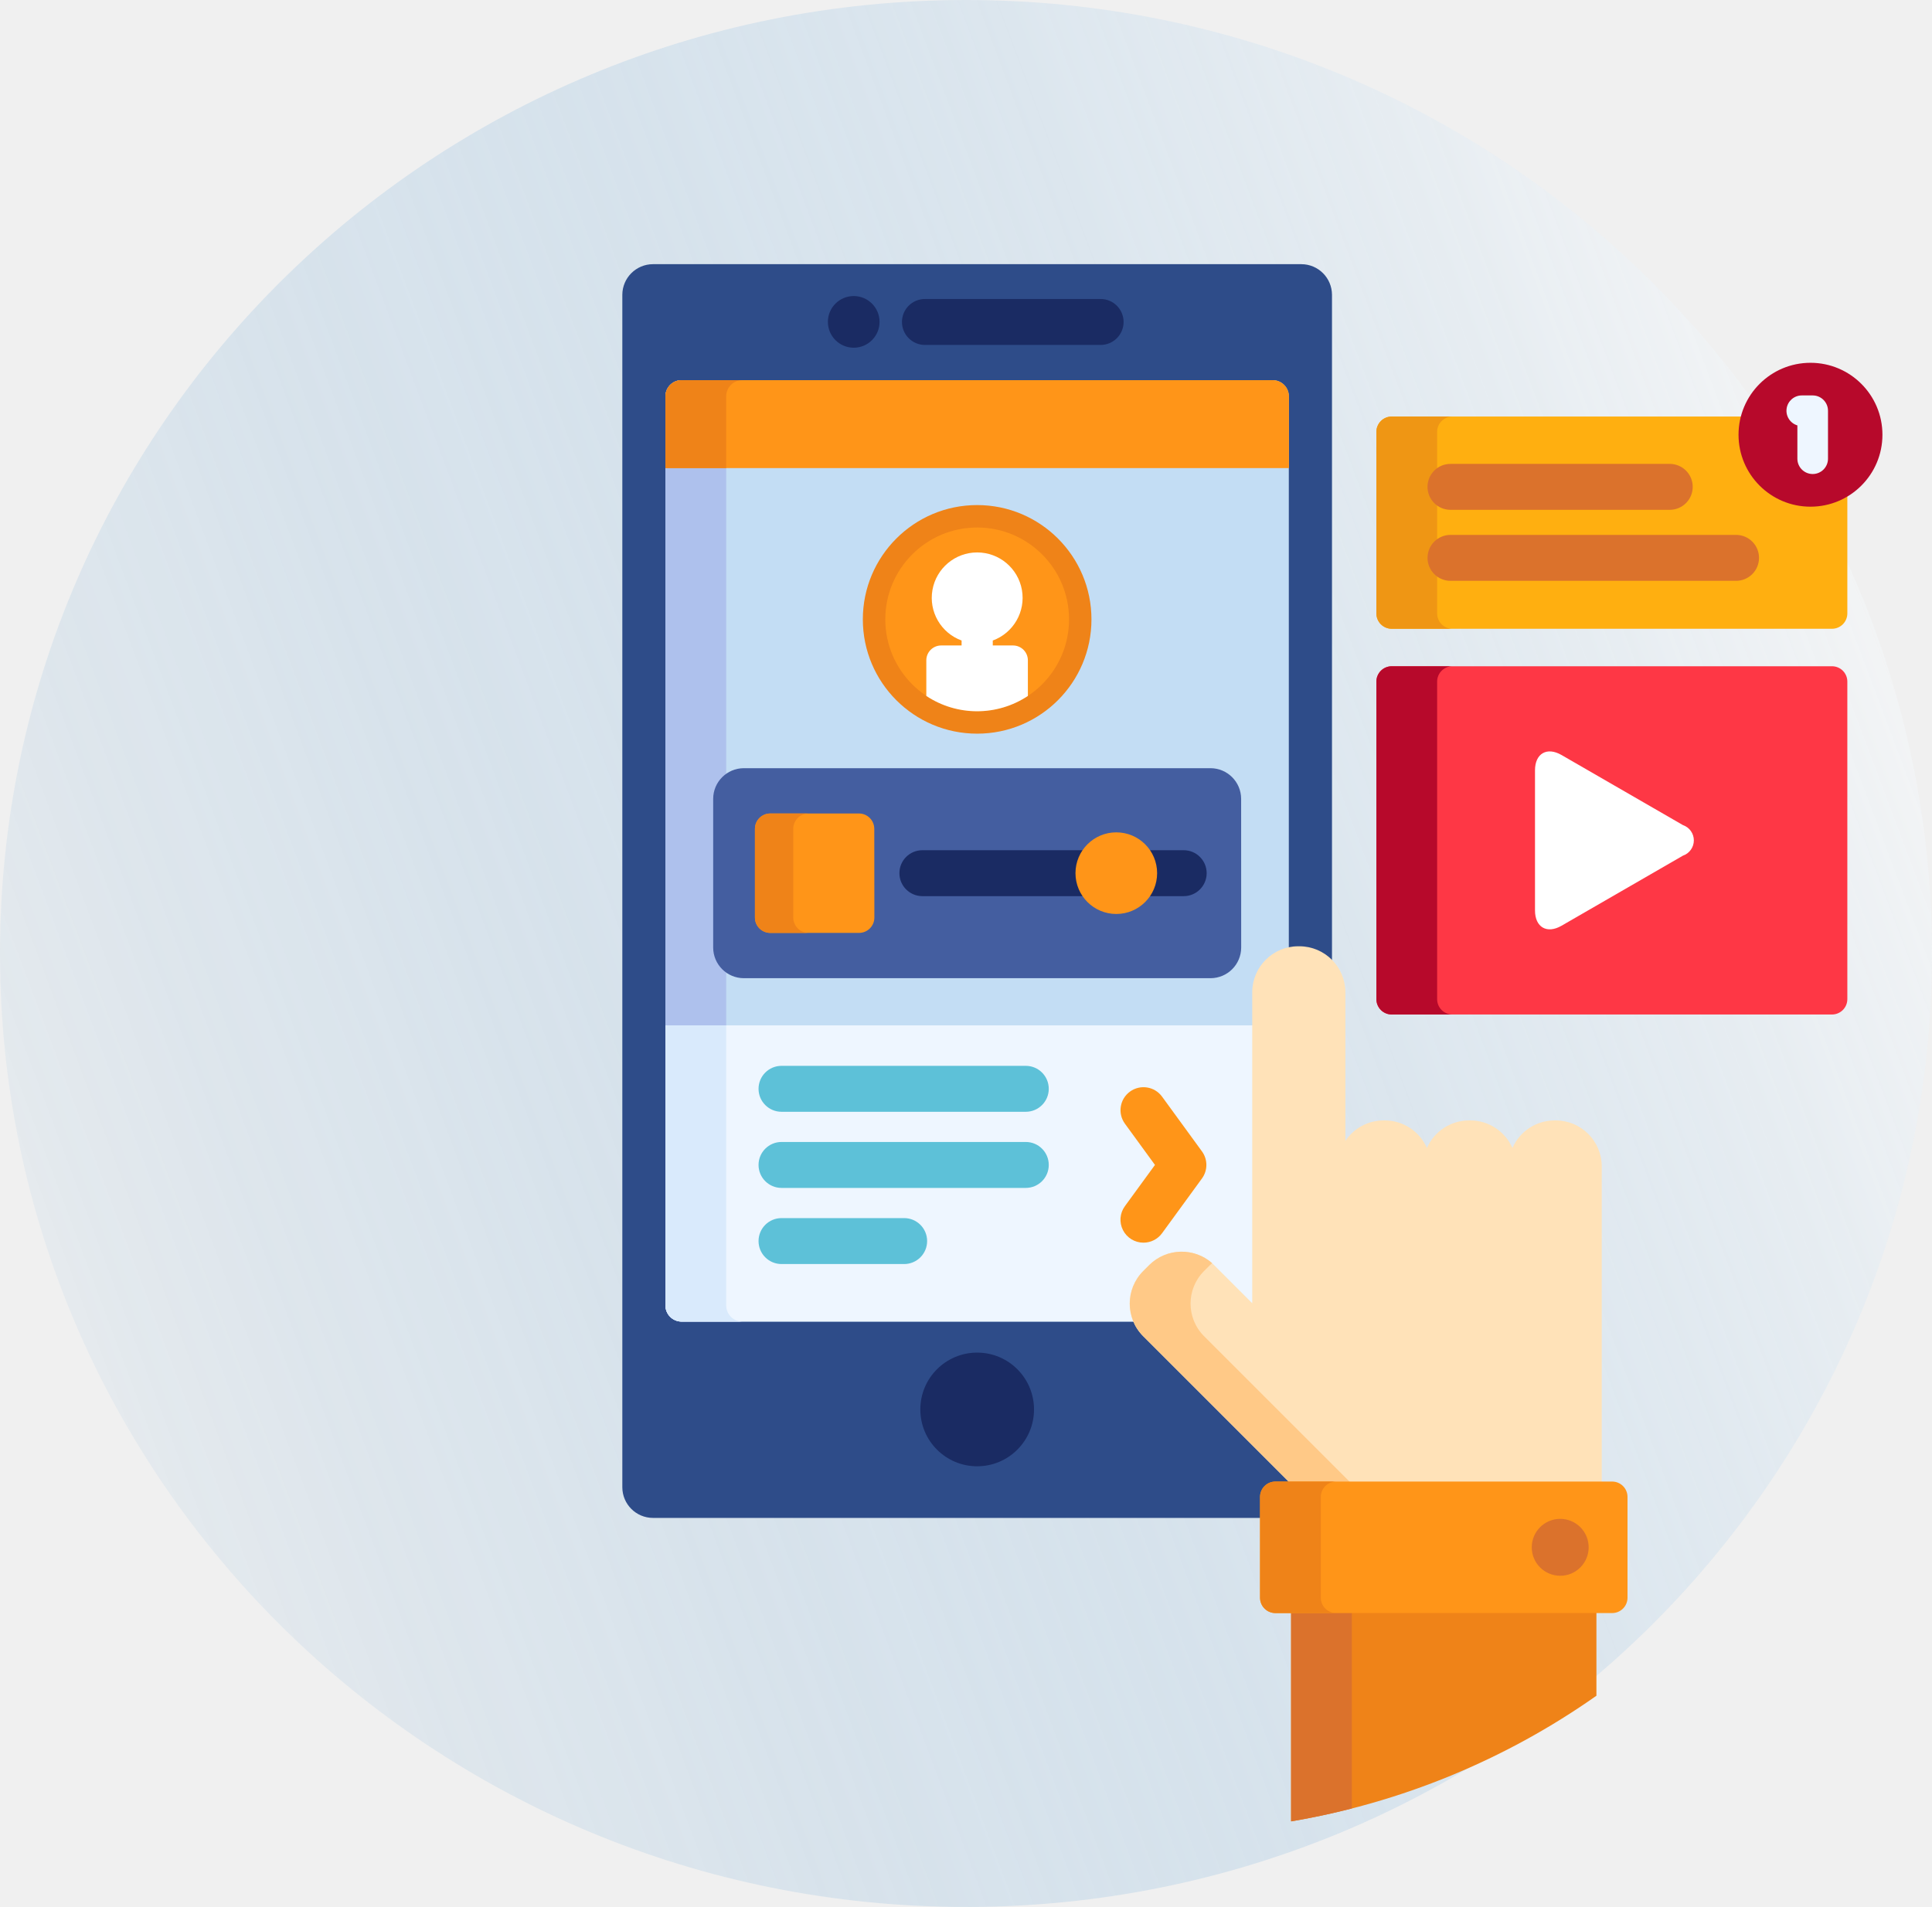
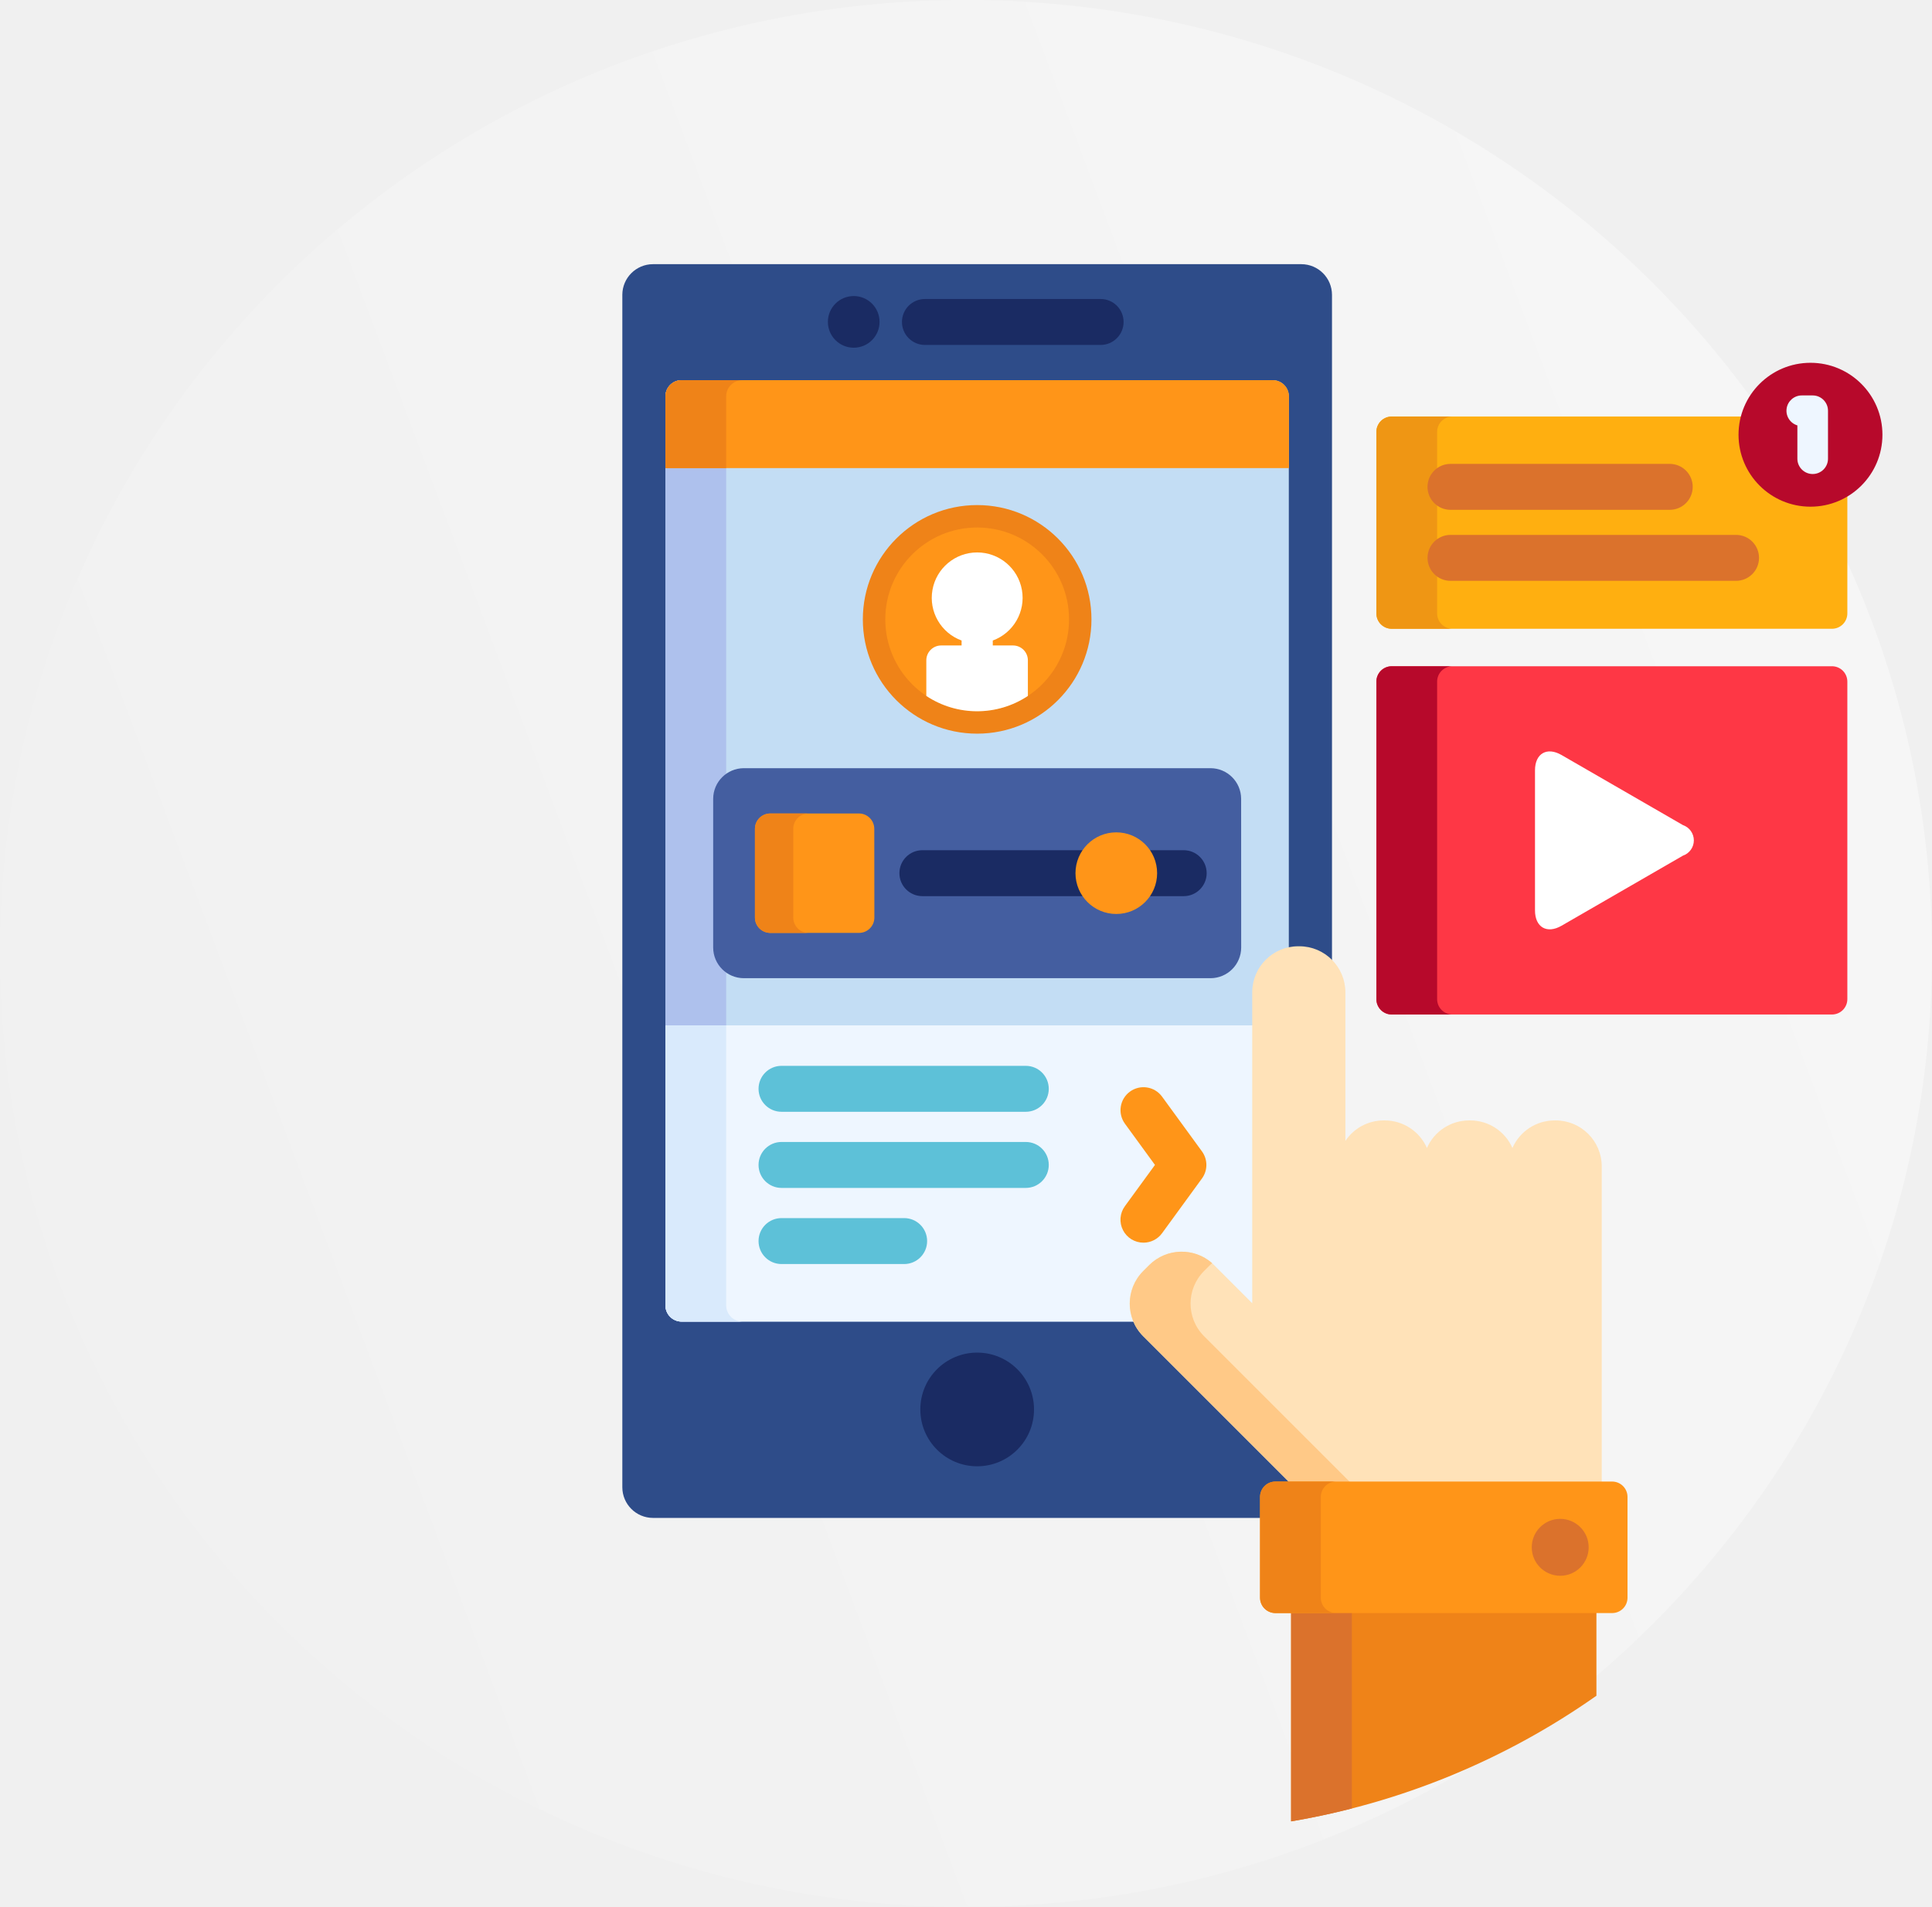
<svg xmlns="http://www.w3.org/2000/svg" width="78" height="77" viewBox="0 0 78 77">
  <defs>
    <linearGradient id="linear-gradient" x1="0.974" y1="0.238" x2="-0.052" y2="0.609" gradientUnits="objectBoundingBox">
      <stop offset="0" stop-color="#fff" />
-       <stop offset="1" stop-color="#006bc0" stop-opacity="0.071" />
+       <stop offset="1" stop-color="#ffffff" stop-opacity="0.071" />
    </linearGradient>
  </defs>
  <g id="Social_App" data-name="Social App" transform="translate(-187.529 -1358.734)">
    <ellipse id="Ellipse_381" data-name="Ellipse 381" cx="39" cy="38.5" rx="39" ry="38.5" transform="translate(187.529 1358.734)" opacity="0.42" fill="url(#linear-gradient)" />
    <g id="Social_App-2" data-name="Social App" transform="translate(133.954 1369.401)">
      <path id="Path_52058" data-name="Path 52058" d="M104.571,49.773a.5.5,0,0,1,.495-.495h.54a.124.124,0,0,0,.087-.211l-5.874-5.874a1.736,1.736,0,0,1,0-2.448l.245-.245a1.736,1.736,0,0,1,2.448,0l1.54,1.54a.124.124,0,0,0,.087.036.122.122,0,0,0,.047-.009.124.124,0,0,0,.076-.114V29.395a1.733,1.733,0,0,1,1.731-1.731h.051a1.726,1.726,0,0,1,1.307.6V1.236A1.24,1.24,0,0,0,106.115,0H79.937A1.24,1.24,0,0,0,78.7,1.236V49.388a1.24,1.24,0,0,0,1.236,1.236H104.57v-.852Z" fill="#2e4c89" />
      <path id="Path_52059" data-name="Path 52059" d="M111.637,75.161a1.719,1.719,0,0,1,.5-1.224l.245-.245a1.736,1.736,0,0,1,2.448,0l1.54,1.54a.124.124,0,0,0,.087.036.122.122,0,0,0,.047-.009.124.124,0,0,0,.076-.114V62.586a1.733,1.733,0,0,1,1.351-1.687V38.526a.654.654,0,0,0-.652-.652H93.415a.654.654,0,0,0-.652.652V75.236a.654.654,0,0,0,.652.652H111.8A1.73,1.73,0,0,1,111.637,75.161Z" transform="translate(-12.323 -33.191)" fill="#c3ddf4" />
      <path id="Path_52060" data-name="Path 52060" d="M95.216,75.236V38.526a.654.654,0,0,1,.652-.652H93.415a.654.654,0,0,0-.652.652V75.236a.654.654,0,0,0,.652.652h2.453A.654.654,0,0,1,95.216,75.236Z" transform="translate(-12.323 -33.191)" fill="#aec1ed" />
      <g id="Group_65378" data-name="Group 65378" transform="translate(86.999 1.287)">
        <circle id="Ellipse_562" data-name="Ellipse 562" cx="2.295" cy="2.295" r="2.295" transform="translate(3.732 42.662)" fill="#1a2b63" />
        <path id="Path_52061" data-name="Path 52061" d="M178.025,13.2h-7.093a.927.927,0,0,1,0-1.855h7.093a.927.927,0,0,1,0,1.855Z" transform="translate(-167.014 -11.226)" fill="#1a2b63" />
        <circle id="Ellipse_563" data-name="Ellipse 563" cx="1.043" cy="1.043" r="1.043" transform="translate(0)" fill="#1a2b63" />
      </g>
      <path id="Path_52062" data-name="Path 52062" d="M117.284,37.874H93.415a.654.654,0,0,0-.652.652v2.9h25.174v-2.9A.655.655,0,0,0,117.284,37.874Z" transform="translate(-12.323 -33.191)" fill="#ff9518" />
      <path id="Path_52063" data-name="Path 52063" d="M95.869,37.874H93.415a.654.654,0,0,0-.652.652v2.9h2.453v-2.9A.654.654,0,0,1,95.869,37.874Z" transform="translate(-12.323 -33.191)" fill="#ef8318" />
      <path id="Path_52064" data-name="Path 52064" d="M129.681,171.837a1.24,1.24,0,0,1-1.236,1.236H109.6a1.24,1.24,0,0,1-1.236-1.236v-6.008a1.24,1.24,0,0,1,1.236-1.236h18.843a1.24,1.24,0,0,1,1.236,1.236Z" transform="translate(-25.996 -144.242)" fill="#445ea0" />
      <path id="Path_52065" data-name="Path 52065" d="M111.637,259.833a1.718,1.718,0,0,1,.5-1.224l.245-.245a1.736,1.736,0,0,1,2.448,0l1.54,1.54a.124.124,0,0,0,.087.036.122.122,0,0,0,.047-.009.124.124,0,0,0,.076-.114V248.6H92.763v11.308a.654.654,0,0,0,.652.652H111.8A1.731,1.731,0,0,1,111.637,259.833Z" transform="translate(-12.323 -217.864)" fill="#eef6ff" />
      <path id="Path_52066" data-name="Path 52066" d="M95.216,259.909V248.6H92.763v11.308a.654.654,0,0,0,.652.652h2.453A.654.654,0,0,1,95.216,259.909Z" transform="translate(-12.323 -217.864)" fill="#d9eafc" />
      <g id="Group_65379" data-name="Group 65379" transform="translate(84.2 32.37)">
        <path id="Path_52067" data-name="Path 52067" d="M133.969,263.663h-9.862a.927.927,0,0,1,0-1.855h9.862a.927.927,0,1,1,0,1.855Z" transform="translate(-123.18 -261.808)" fill="#5dc1d8" />
        <path id="Path_52068" data-name="Path 52068" d="M133.969,288.528h-9.862a.927.927,0,1,1,0-1.855h9.862a.927.927,0,1,1,0,1.855Z" transform="translate(-123.18 -283.599)" fill="#5dc1d8" />
        <path id="Path_52069" data-name="Path 52069" d="M129.058,313.392h-4.951a.927.927,0,1,1,0-1.855h4.951a.927.927,0,1,1,0,1.855Z" transform="translate(-123.18 -305.389)" fill="#5dc1d8" />
      </g>
      <path id="Path_52070" data-name="Path 52070" d="M242.288,275.065a.927.927,0,0,1-.749-1.474l1.214-1.665-1.213-1.665a.927.927,0,1,1,1.5-1.092l1.611,2.211a.927.927,0,0,1,0,1.092l-1.611,2.211A.927.927,0,0,1,242.288,275.065Z" transform="translate(-142.549 -235.555)" fill="#ff9518" />
      <path id="Path_52071" data-name="Path 52071" d="M297.073,439.522v8.535a30.127,30.127,0,0,0,12.327-5.073v-3.463Z" transform="translate(-191.373 -385.18)" fill="#ef8318" />
      <path id="Path_52072" data-name="Path 52072" d="M297.073,439.522v8.535q1.245-.21,2.453-.521v-8.014Z" transform="translate(-191.373 -385.18)" fill="#db722c" />
      <path id="Path_52073" data-name="Path 52073" d="M263.468,244.482v-12.85a1.86,1.86,0,0,0-1.855-1.855h-.051a1.86,1.86,0,0,0-1.7,1.113,1.86,1.86,0,0,0-1.7-1.113h-.052a1.86,1.86,0,0,0-1.7,1.113,1.86,1.86,0,0,0-1.7-1.113h-.051a1.856,1.856,0,0,0-1.541.827V224.6a1.86,1.86,0,0,0-1.855-1.855h-.051a1.86,1.86,0,0,0-1.855,1.855v12.558l-1.54-1.54a1.86,1.86,0,0,0-2.623,0l-.245.245a1.86,1.86,0,0,0,0,2.623l6,6Z" transform="translate(-145.226 -195.203)" fill="#ffe2b8" />
      <path id="Path_52074" data-name="Path 52074" d="M253.407,331.9l-6-6a1.86,1.86,0,0,1,0-2.623l.245-.245c.027-.027.056-.051.085-.077a1.859,1.859,0,0,0-2.538.077l-.245.245a1.86,1.86,0,0,0,0,2.623l6,6Z" transform="translate(-145.225 -282.618)" fill="#ffc987" />
      <path id="Path_52075" data-name="Path 52075" d="M301.769,402.261a.62.62,0,0,1-.618.618h-13.6a.62.62,0,0,1-.618-.618v-4.074a.62.62,0,0,1,.618-.618h13.6a.62.62,0,0,1,.618.618Z" transform="translate(-182.487 -348.413)" fill="#ff9518" />
      <path id="Path_52076" data-name="Path 52076" d="M289.386,402.261v-4.074a.62.62,0,0,1,.618-.618h-2.453a.62.62,0,0,0-.618.618v4.074a.62.62,0,0,0,.618.618H290A.62.62,0,0,1,289.386,402.261Z" transform="translate(-182.486 -348.413)" fill="#ef8318" />
      <circle id="Ellipse_564" data-name="Ellipse 564" cx="1.149" cy="1.149" r="1.149" transform="translate(115.416 50.662)" fill="#db722c" />
      <path id="Path_52077" data-name="Path 52077" d="M343.934,144.75a.62.62,0,0,1-.618.618H325.538a.62.62,0,0,1-.618-.618V131.924a.62.62,0,0,1,.618-.618h17.778a.62.62,0,0,1,.618.618Z" transform="translate(-215.777 -115.071)" fill="#fe3745" />
      <path id="Path_52078" data-name="Path 52078" d="M376.7,159.88c0-.68.482-.958,1.071-.618l4.9,2.829a.653.653,0,0,1,0,1.236l-4.9,2.829c-.589.34-1.071.062-1.071-.618Z" transform="translate(-261.153 -139.443)" fill="#fff" />
      <path id="Path_52079" data-name="Path 52079" d="M342.446,53.273a2.78,2.78,0,0,1-2.682-3.517H325.538a.62.62,0,0,0-.618.618v7.334a.62.62,0,0,0,.618.618h17.778a.62.62,0,0,0,.618-.618V52.839A2.763,2.763,0,0,1,342.446,53.273Z" transform="translate(-215.777 -43.604)" fill="#ffaf10" />
      <path id="Path_52080" data-name="Path 52080" d="M327.373,144.75V131.924a.62.62,0,0,1,.618-.618h-2.453a.62.62,0,0,0-.618.618V144.75a.62.62,0,0,0,.618.618h2.453A.62.62,0,0,1,327.373,144.75Z" transform="translate(-215.777 -115.071)" fill="#b7092b" />
      <path id="Path_52081" data-name="Path 52081" d="M327.373,57.708V50.374a.62.62,0,0,1,.618-.618h-2.453a.62.62,0,0,0-.618.618v7.334a.62.62,0,0,0,.618.618h2.453A.62.62,0,0,1,327.373,57.708Z" transform="translate(-215.777 -43.604)" fill="#ef9614" />
      <circle id="Ellipse_565" data-name="Ellipse 565" cx="2.905" cy="2.905" r="2.905" transform="translate(123.764 3.982)" fill="#b7092b" />
      <path id="Path_52082" data-name="Path 52082" d="M459.883,46.043a.618.618,0,0,1-.618-.618V44.08a.618.618,0,0,1,.178-1.21h.44a.618.618,0,0,1,.618.618v1.937A.618.618,0,0,1,459.883,46.043Z" transform="translate(-333.125 -37.57)" fill="#eef6ff" />
      <g id="Group_65380" data-name="Group 65380" transform="translate(111.209 8.064)">
        <path id="Path_52083" data-name="Path 52083" d="M351.4,67.078h-8.852a.927.927,0,0,1,0-1.855H351.4a.927.927,0,1,1,0,1.855Z" transform="translate(-341.622 -65.223)" fill="#db722c" />
        <path id="Path_52084" data-name="Path 52084" d="M354.078,90.269H342.549a.927.927,0,0,1,0-1.855h11.528a.927.927,0,1,1,0,1.855Z" transform="translate(-341.622 -85.547)" fill="#db722c" />
      </g>
      <circle id="Ellipse_566" data-name="Ellipse 566" cx="4.615" cy="4.615" r="4.615" transform="translate(88.41 9.727)" fill="#ef8318" />
      <circle id="Ellipse_567" data-name="Ellipse 567" cx="3.709" cy="3.709" r="3.709" transform="translate(89.317 10.633)" fill="#ff9518" />
      <path id="Path_52085" data-name="Path 52085" d="M181.478,97.92h-.824v-.2a1.834,1.834,0,1,0-1.259,0v.2h-.824a.6.6,0,0,0-.6.6v1.438a3.708,3.708,0,0,0,4.1,0V98.518A.6.6,0,0,0,181.478,97.92Z" transform="translate(-86.998 -82.524)" fill="#fff" />
      <path id="Path_52086" data-name="Path 52086" d="M126.822,183.593a.62.62,0,0,1-.618.618h-3.586a.62.62,0,0,1-.618-.618v-3.586a.62.62,0,0,1,.618-.618H126.2a.62.62,0,0,1,.618.618Z" transform="translate(-37.946 -157.209)" fill="#ff9518" />
      <path id="Path_52087" data-name="Path 52087" d="M123.547,183.593v-3.586a.62.62,0,0,1,.618-.618h-1.547a.62.62,0,0,0-.618.618v3.586a.62.62,0,0,0,.618.618h1.547A.62.62,0,0,1,123.547,183.593Z" transform="translate(-37.946 -157.209)" fill="#ef8318" />
      <g id="Group_65381" data-name="Group 65381" transform="translate(89.886 23.663)">
        <path id="Path_52088" data-name="Path 52088" d="M176.4,192.316a1.515,1.515,0,0,1,.317-.927h-6.623a.927.927,0,1,0,0,1.855h6.623A1.516,1.516,0,0,1,176.4,192.316Z" transform="translate(-169.166 -191.389)" fill="#1a2b63" />
        <path id="Path_52089" data-name="Path 52089" d="M251.28,191.389h-1.512a1.514,1.514,0,0,1,0,1.855h1.512a.927.927,0,0,0,0-1.855Z" transform="translate(-239.802 -191.389)" fill="#1a2b63" />
      </g>
      <circle id="Ellipse_568" data-name="Ellipse 568" cx="1.648" cy="1.648" r="1.648" transform="translate(96.995 22.942)" fill="#ff9518" />
    </g>
  </g>
</svg>
